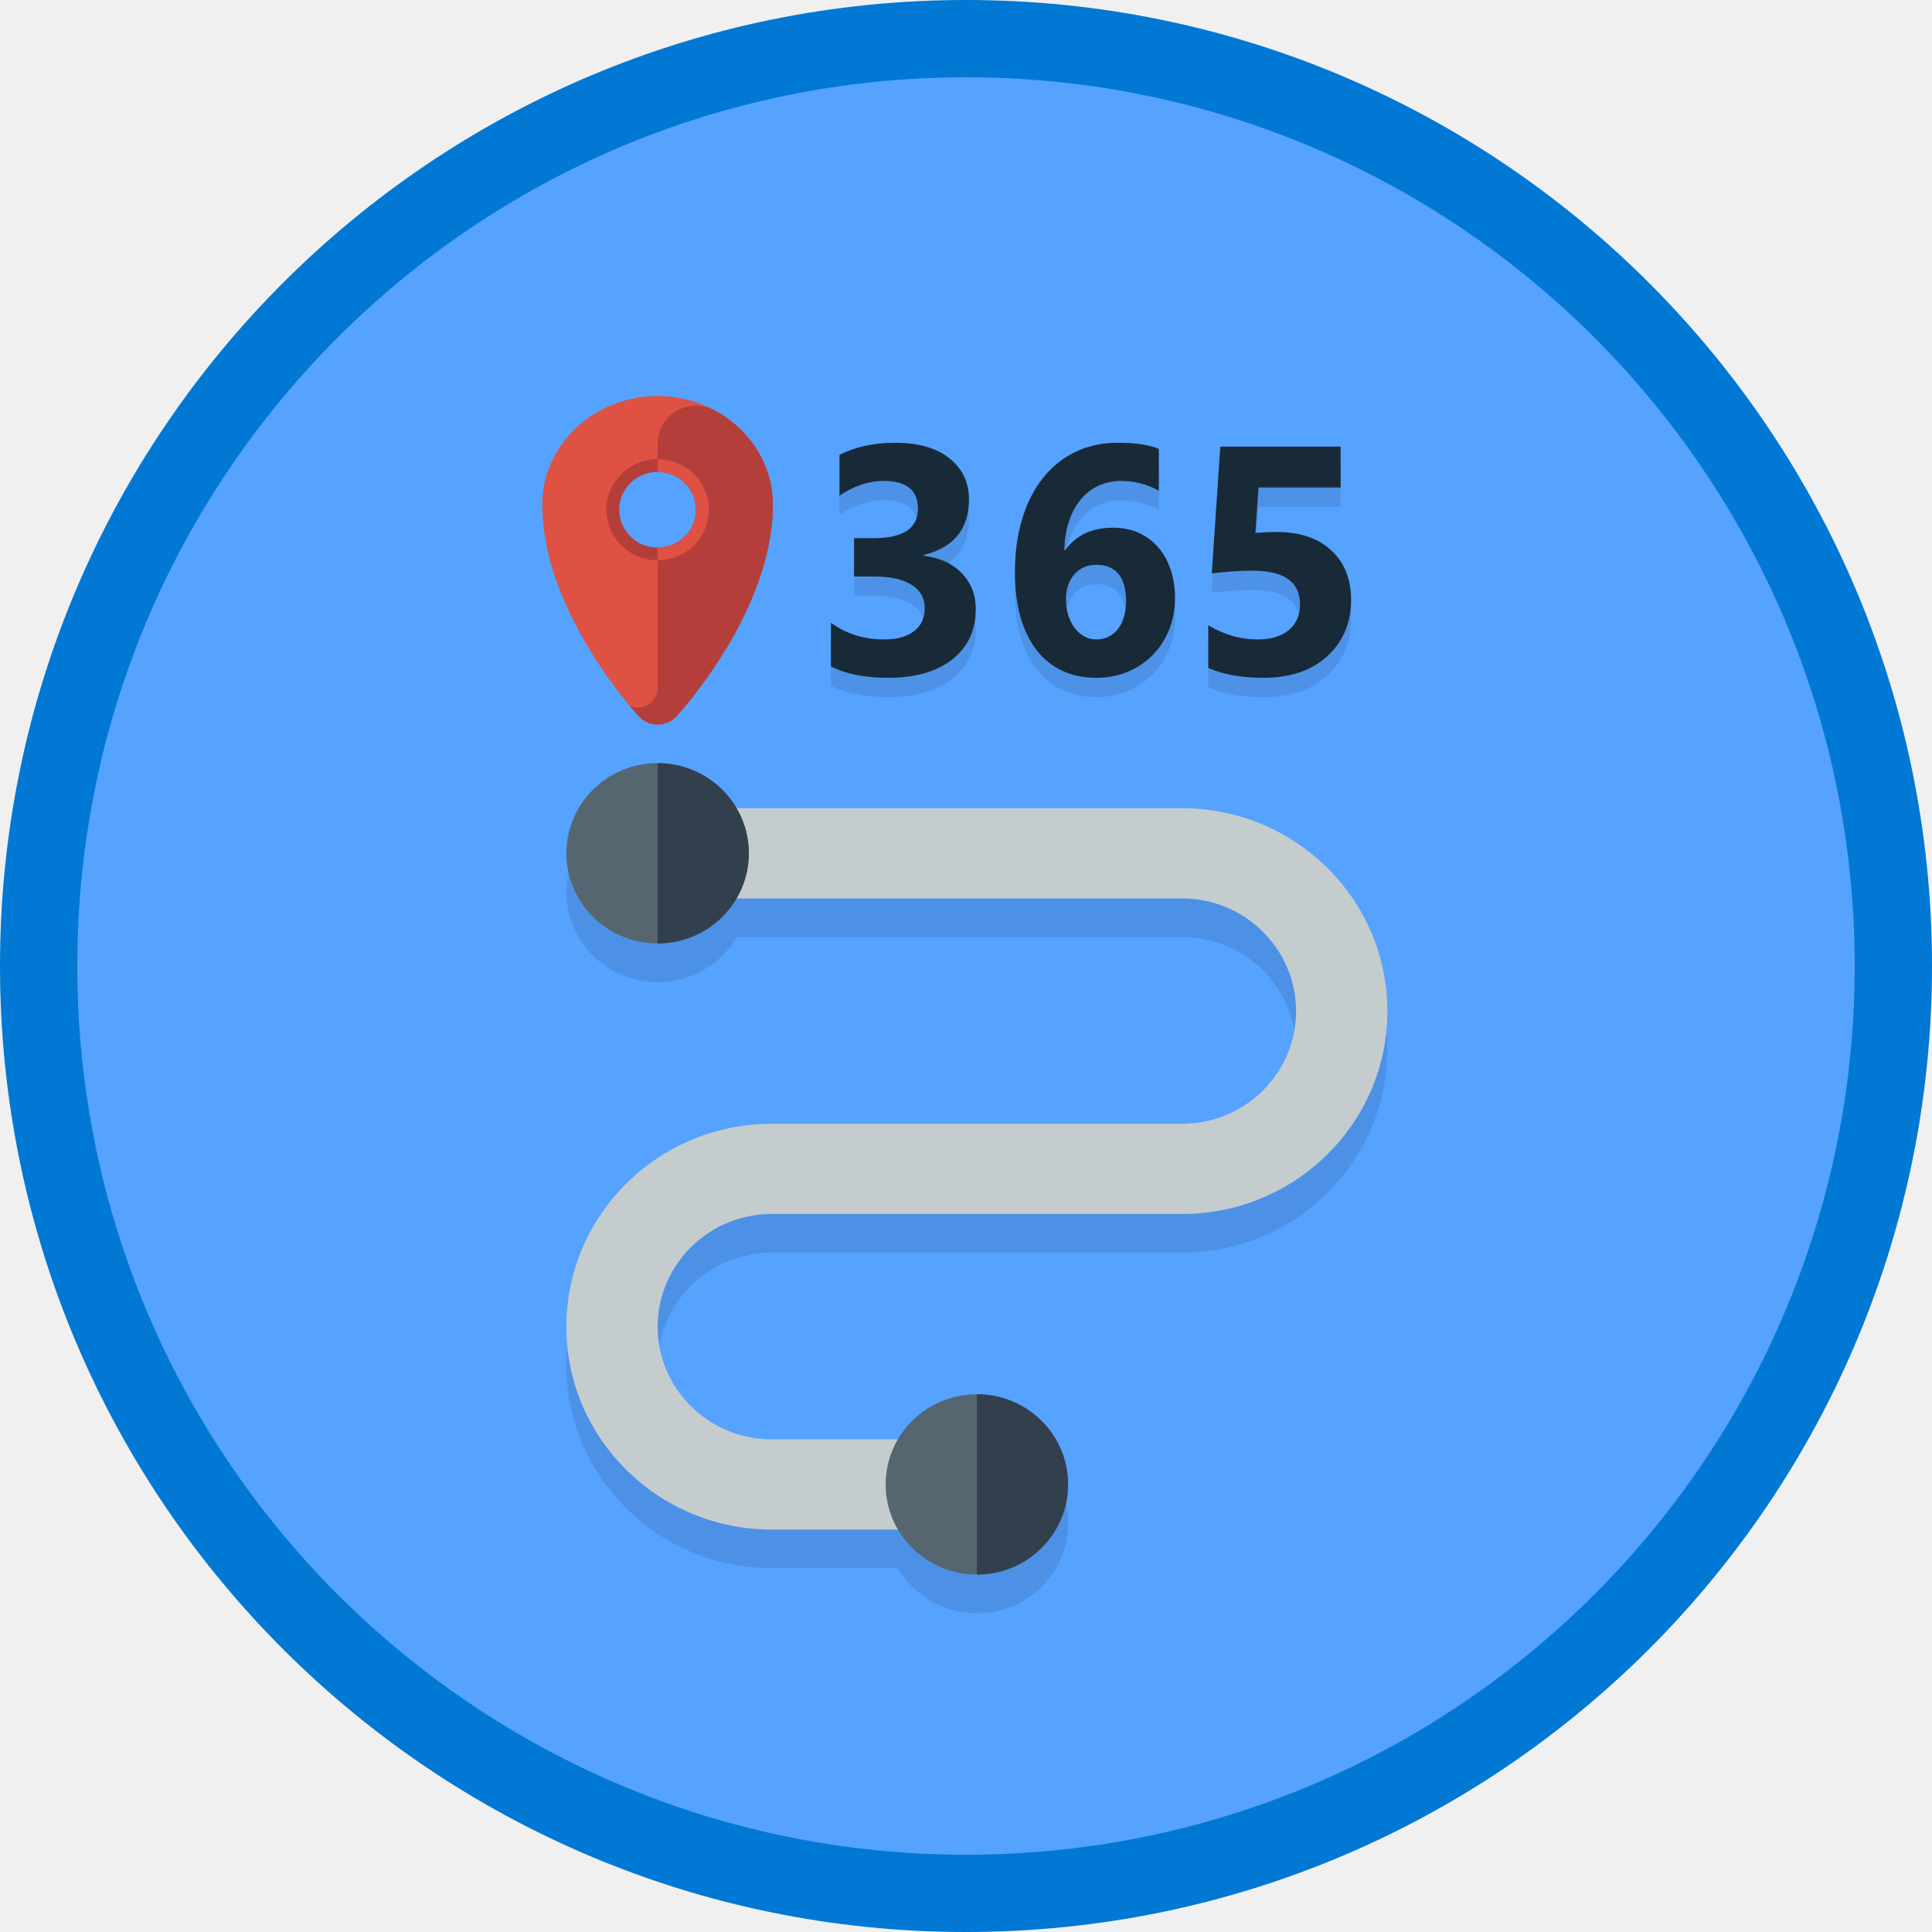
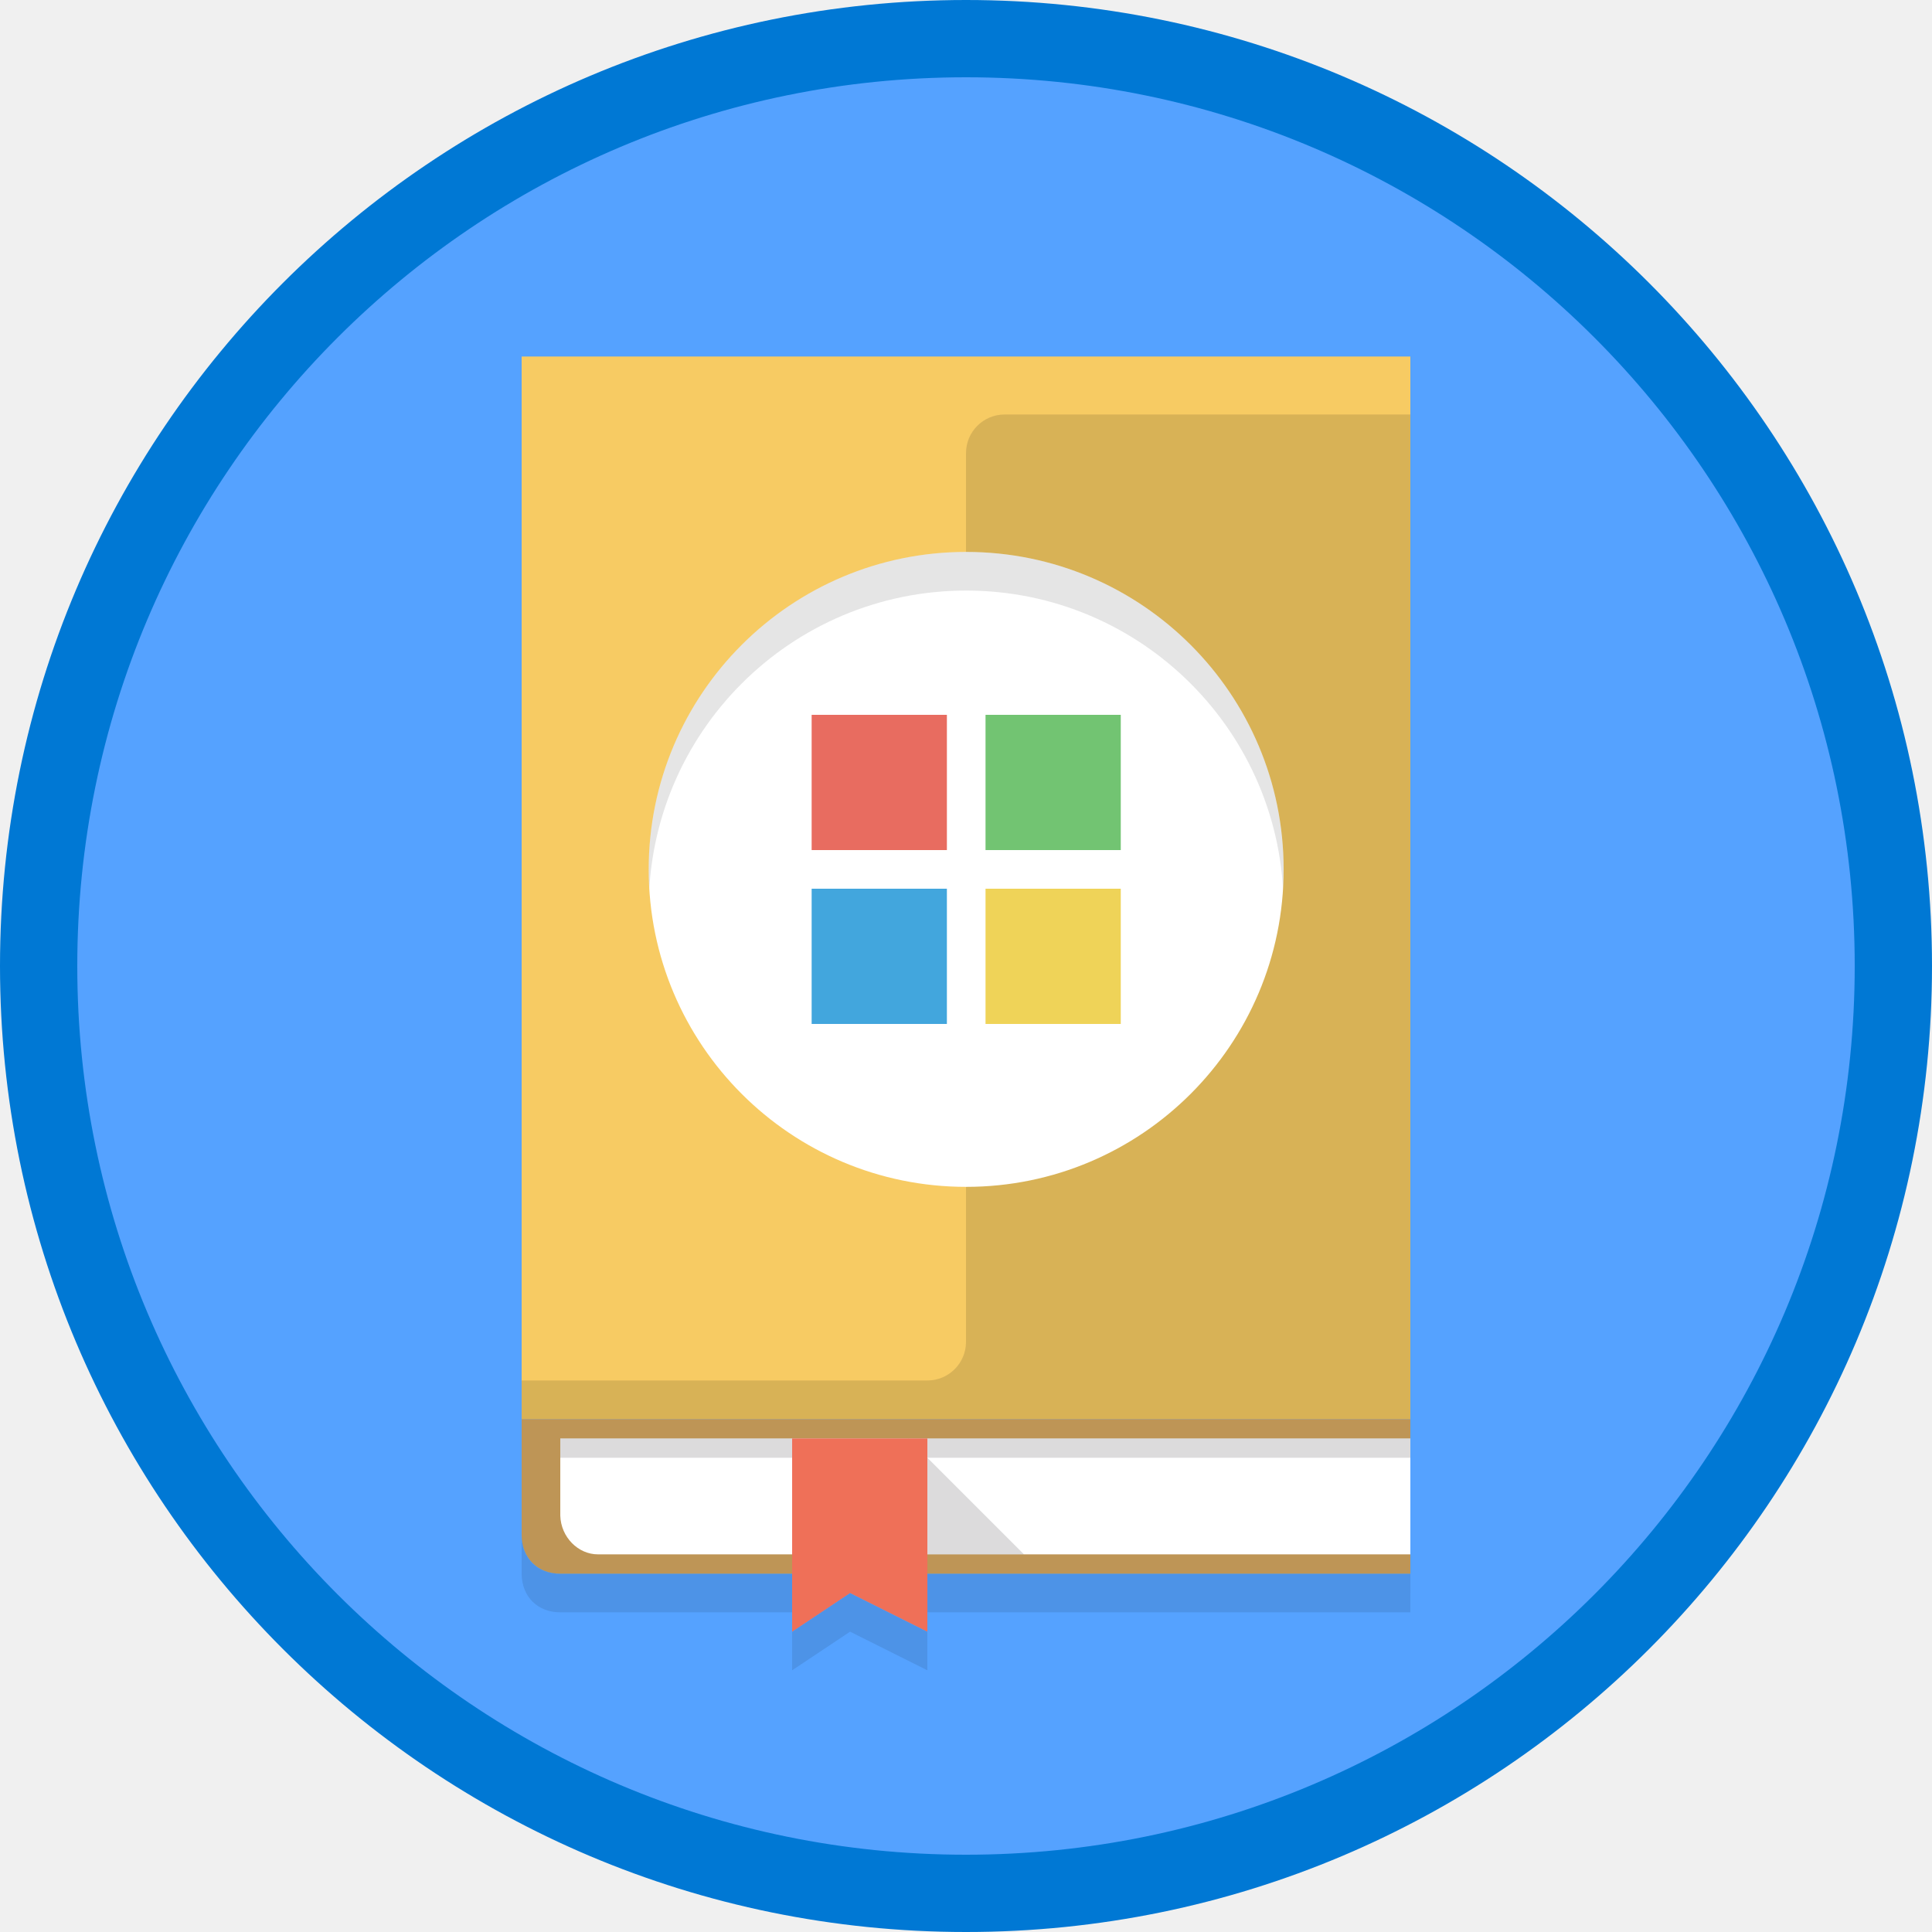
<svg xmlns="http://www.w3.org/2000/svg" xmlns:xlink="http://www.w3.org/1999/xlink" width="100px" height="100px" viewBox="0 0 100 100" version="1.1">
  <defs>
    <rect id="path-1" x="0" y="0" width="96" height="96" rx="48" />
-     <filter x="-9.3%" y="-9.5%" width="118.6%" height="119.0%" filterUnits="objectBoundingBox" id="filter-3">
+     <filter x="-8.3%" y="-5.9%" width="116.7%" height="111.8%" filterUnits="objectBoundingBox" id="filter-3">
      <feOffset dx="0" dy="2" in="SourceAlpha" result="shadowOffsetOuter1" />
-       <feColorMatrix values="0 0 0 0 0   0 0 0 0 0   0 0 0 0 0  0 0 0 0.101 0" type="matrix" in="shadowOffsetOuter1" result="shadowMatrixOuter1" />
+       <feColorMatrix values="0 0 0 0 0   0 0 0 0 0   0 0 0 0 0  0 0 0 0.096 0" type="matrix" in="shadowOffsetOuter1" result="shadowMatrixOuter1" />
      <feMerge>
        <feMergeNode in="shadowMatrixOuter1" />
        <feMergeNode in="SourceGraphic" />
      </feMerge>
    </filter>
-     <path d="M41.009,32.492 L41.009,30.236 C41.796,30.81 42.715,31.097 43.765,31.097 C44.427,31.097 44.942,30.955 45.311,30.671 C45.68,30.387 45.865,29.99 45.865,29.481 C45.865,28.956 45.637,28.552 45.18,28.267 C44.723,27.983 44.096,27.841 43.297,27.841 L42.206,27.841 L42.206,25.856 L43.215,25.856 C44.747,25.856 45.512,25.347 45.512,24.33 C45.512,23.373 44.924,22.894 43.748,22.894 C42.961,22.894 42.195,23.149 41.452,23.657 L41.452,21.541 C42.277,21.125 43.24,20.917 44.339,20.917 C45.542,20.917 46.479,21.188 47.149,21.729 C47.819,22.271 48.154,22.974 48.154,23.838 C48.154,25.374 47.374,26.337 45.816,26.725 L45.816,26.766 C46.647,26.87 47.303,27.172 47.784,27.673 C48.266,28.173 48.506,28.787 48.506,29.514 C48.506,30.613 48.104,31.483 47.3,32.123 C46.497,32.763 45.386,33.083 43.97,33.083 C42.756,33.083 41.769,32.886 41.009,32.492 Z M58.818,28.965 C58.818,29.544 58.716,30.086 58.514,30.589 C58.312,31.092 58.03,31.528 57.669,31.897 C57.308,32.266 56.879,32.556 56.381,32.767 C55.884,32.977 55.34,33.083 54.749,33.083 C54.087,33.083 53.495,32.96 52.973,32.713 C52.451,32.467 52.009,32.111 51.648,31.643 C51.287,31.175 51.011,30.603 50.82,29.924 C50.628,29.246 50.532,28.478 50.532,27.619 C50.532,26.608 50.657,25.69 50.906,24.867 C51.155,24.044 51.51,23.34 51.972,22.755 C52.434,22.17 52.993,21.717 53.65,21.397 C54.306,21.077 55.044,20.917 55.865,20.917 C56.772,20.917 57.478,21.024 57.981,21.237 L57.981,23.403 C57.385,23.064 56.734,22.894 56.029,22.894 C55.591,22.894 55.195,22.979 54.839,23.149 C54.484,23.318 54.179,23.559 53.924,23.871 C53.67,24.182 53.471,24.558 53.326,24.998 C53.181,25.439 53.103,25.929 53.092,26.471 L53.141,26.471 C53.699,25.7 54.522,25.314 55.61,25.314 C56.097,25.314 56.537,25.402 56.931,25.577 C57.325,25.752 57.661,25.999 57.94,26.319 C58.219,26.639 58.435,27.023 58.588,27.472 C58.741,27.92 58.818,28.418 58.818,28.965 Z M56.283,29.129 C56.283,27.865 55.766,27.234 54.732,27.234 C54.497,27.234 54.284,27.278 54.093,27.365 C53.901,27.453 53.737,27.576 53.6,27.734 C53.464,27.893 53.358,28.08 53.285,28.296 C53.211,28.512 53.174,28.751 53.174,29.014 C53.174,29.304 53.212,29.574 53.289,29.826 C53.365,30.078 53.473,30.298 53.613,30.486 C53.752,30.675 53.918,30.824 54.109,30.933 C54.3,31.043 54.514,31.097 54.749,31.097 C54.984,31.097 55.196,31.05 55.385,30.954 C55.573,30.858 55.735,30.724 55.869,30.552 C56.003,30.38 56.105,30.172 56.176,29.929 C56.247,29.685 56.283,29.419 56.283,29.129 Z M60.54,32.574 L60.54,30.359 C61.344,30.851 62.2,31.097 63.108,31.097 C63.791,31.097 64.326,30.935 64.712,30.609 C65.097,30.284 65.29,29.842 65.29,29.285 C65.29,28.12 64.467,27.537 62.821,27.537 C62.214,27.537 61.514,27.584 60.721,27.677 L61.164,21.114 L67.39,21.114 L67.39,23.231 L63.141,23.231 L62.977,25.585 C63.398,25.552 63.761,25.536 64.068,25.536 C65.276,25.536 66.222,25.853 66.906,26.487 C67.59,27.122 67.931,27.975 67.931,29.047 C67.931,30.233 67.524,31.203 66.709,31.955 C65.894,32.707 64.79,33.083 63.395,33.083 C62.263,33.083 61.311,32.913 60.54,32.574 Z" id="path-4" />
-     <filter x="-1.9%" y="-4.1%" width="103.7%" height="116.4%" filterUnits="objectBoundingBox" id="filter-5">
-       <feOffset dx="0" dy="1" in="SourceAlpha" result="shadowOffsetOuter1" />
-       <feColorMatrix values="0 0 0 0 0   0 0 0 0 0   0 0 0 0 0  0 0 0 0.098 0" type="matrix" in="shadowOffsetOuter1" />
+     <circle id="path-4" cx="16.5" cy="16.5" r="16.432" />
+     <filter x="-3.0%" y="-3.0%" width="106.1%" height="106.1%" filterUnits="objectBoundingBox" id="filter-5">
+       <feOffset dx="0" dy="2" in="SourceAlpha" result="shadowOffsetInner1" />
+       <feComposite in="shadowOffsetInner1" in2="SourceAlpha" operator="arithmetic" k2="-1" k3="1" result="shadowInnerInner1" />
+       <feColorMatrix values="0 0 0 0 0   0 0 0 0 0   0 0 0 0 0  0 0 0 0.102 0" type="matrix" in="shadowInnerInner1" />
    </filter>
  </defs>
  <g id="Badges" stroke="none" stroke-width="1" fill="none" fill-rule="evenodd">
    <g id="M365-SFA-Generalist-1" transform="translate(-50, -260)">
-       <g id="M365-SFA-Generalist/introduction" transform="translate(50, 260)">
+       <g id="M365-SFA-Generalist/welcome-to-microsoft-365" transform="translate(50, 260)">
        <g id="Mask" transform="translate(2, 2)">
          <mask id="mask-2" fill="white">
            <use xlink:href="#path-1" />
          </mask>
          <use id="BG" fill="#55A2FF" xlink:href="#path-1" />
-           <g id="Group-4" filter="url(#filter-3)" mask="url(#mask-2)">
-             <g transform="translate(48.81604, 58.5) scale(1, -1) translate(-48.81604, -58.5) translate(27.31604, 37.5)">
-               <path d="M31.869,18.667 L10.623,18.667 C7.369,18.667 4.721,16.05 4.721,12.833 C4.721,9.617 7.369,7 10.623,7 L21.246,7 C22.549,7 23.607,5.955 23.607,4.667 C23.607,3.379 22.549,2.333 21.246,2.333 L10.623,2.333 C4.765,2.333 0,7.043 0,12.833 C0,18.623 4.765,23.333 10.623,23.333 L31.869,23.333 C35.124,23.333 37.771,25.95 37.771,29.167 C37.771,32.383 35.124,35 31.869,35 L4.721,35 C3.417,35 2.361,36.045 2.361,37.333 C2.361,38.621 3.417,39.667 4.721,39.667 L31.869,39.667 C37.727,39.667 42.493,34.957 42.493,29.167 C42.493,23.377 37.727,18.667 31.869,18.667" id="Fill-100" fill="#C5CCCD" />
-               <path d="M9.443,37.333 C9.443,39.91 7.329,42 4.721,42 C2.114,42 0,39.91 0,37.333 C0,34.756 2.114,32.667 4.721,32.667 C7.329,32.667 9.443,34.756 9.443,37.333" id="Fill-101" fill="#546670" />
-               <path d="M25.968,4.667 C25.968,7.244 23.854,9.333 21.246,9.333 C18.639,9.333 16.525,7.244 16.525,4.667 C16.525,2.09 18.639,0 21.246,0 C23.854,0 25.968,2.09 25.968,4.667" id="Fill-102" fill="#546670" />
-               <path d="M25.968,4.667 C25.968,2.09 23.854,0 21.246,0 L21.246,9.333 C23.854,9.333 25.968,7.244 25.968,4.667" id="Fill-106" fill="#30404D" />
-               <path d="M9.443,37.333 C9.443,34.756 7.329,32.667 4.721,32.667 L4.721,42 C7.329,42 9.443,39.91 9.443,37.333" id="Fill-107" fill="#30404D" />
-             </g>
-           </g>
-           <g id="365" mask="url(#mask-2)">
-             <use fill="black" fill-opacity="1" filter="url(#filter-5)" xlink:href="#path-4" />
-             <use fill="#182A37" fill-rule="evenodd" xlink:href="#path-4" />
-           </g>
-           <g id="Group-7" mask="url(#mask-2)">
-             <g transform="translate(26.0687, 18.5)">
-               <path d="M5.969,7.846 C4.87,7.846 3.979,6.967 3.979,5.885 C3.979,4.802 4.87,3.923 5.969,3.923 C7.067,3.923 7.958,4.802 7.958,5.885 C7.958,6.967 7.067,7.846 5.969,7.846 Z M5.969,0 C2.677,0 0,2.523 0,5.624 C0,11.1 4.784,16.351 4.987,16.572 C5.239,16.845 5.595,17 5.969,17 C6.342,17 6.699,16.845 6.95,16.572 C7.154,16.351 11.937,11.1 11.937,5.624 C11.937,2.523 9.26,0 5.969,0 Z" id="Fill-99" fill="#DF5142" />
-               <path d="M8.911,0.732 C7.586,0.022 5.969,0.971 5.969,2.458 L5.969,3.923 C7.067,3.923 7.958,4.802 7.958,5.885 C7.958,6.967 7.067,7.846 5.969,7.846 L5.969,15.101 C5.969,15.831 5.195,16.349 4.529,16.03 L4.513,16.022 C4.774,16.336 4.952,16.534 4.988,16.572 C5.239,16.845 5.595,17 5.969,17 C6.342,17 6.699,16.845 6.95,16.572 C7.154,16.351 11.937,11.1 11.937,5.624 C11.937,3.53 10.717,1.7 8.911,0.732" id="Fill-103" fill="#B43F3A" />
-               <path d="M5.969,7.846 C4.87,7.846 3.979,6.968 3.979,5.885 C3.979,4.801 4.87,3.923 5.969,3.923 L5.969,3.269 C4.504,3.269 3.316,4.44 3.316,5.885 C3.316,7.329 4.504,8.5 5.969,8.5 L5.969,7.846" id="Fill-104" fill="#B43F3A" />
-               <path d="M5.969,3.923 C7.068,3.923 7.958,4.801 7.958,5.885 C7.958,6.968 7.068,7.846 5.969,7.846 L5.969,8.5 C7.434,8.5 8.621,7.329 8.621,5.885 C8.621,4.44 7.434,3.269 5.969,3.269 L5.969,3.923" id="Fill-105" fill="#DF5142" />
+           <g id="Book" filter="url(#filter-3)" mask="url(#mask-2)">
+             <g transform="translate(24, 15.45411)">
+               <g id="Book" transform="translate(0.167481, 0.387536)">
+                 <path d="M0.833,55.612 L0.833,61.612 C0.84,62.807 1.671,63.615 2.833,63.612 L46.833,63.612 L46.833,55.612 L0.833,55.612 Z" id="Shape" fill="#BE9556" fill-rule="nonzero" />
+                 <path d="M2.833,56.612 L2.833,60.612 C2.867,61.718 3.753,62.615 4.788,62.612 L46.833,62.612 L46.833,56.612 L2.833,56.612 Z" id="Shape" fill="#FFFFFF" fill-rule="nonzero" />
+                 <polygon id="Shape" fill="#4F4D52" fill-rule="nonzero" opacity="0.2" points="2.833 56.612 2.833 57.612 46.833 57.612 46.833 56.612" />
+                 <polygon id="Shape" fill="#4F4D52" fill-rule="nonzero" opacity="0.2" points="20.833 56.612 26.833 62.612 20.833 62.612" />
+                 <polygon id="Shape" fill="#EF6F59" fill-rule="nonzero" points="21.833 66.612 17.833 64.612 14.833 66.612 14.833 56.612 21.833 56.612" />
+                 <polygon id="Shape" fill="#F7CB64" fill-rule="nonzero" points="46.833 55.612 0.833 55.612 0.833 0.612 46.833 0.612" />
+                 <path d="M23.833,51.612 C23.833,52.716 22.938,53.612 21.833,53.612 L0.833,53.612 L0.833,55.612 L46.833,55.612 L46.833,3.612 L25.833,3.612 C24.727,3.612 23.833,4.507 23.833,5.612 L23.833,51.612 Z" id="Fill-361" fill-opacity="0.127" fill="#000000" />
+               </g>
+               <g id="Microsoft" transform="translate(7.50884, 11.04551)">
+                 <g id="microsoft" fill-rule="nonzero">
+                   <g id="Oval">
+                     <use fill="#FFFFFF" xlink:href="#path-4" />
+                     <use fill="black" fill-opacity="1" filter="url(#filter-5)" xlink:href="#path-4" />
+                   </g>
+                   <rect id="Rectangle-path" fill="#E86C60" x="8.502" y="8.5" width="7" height="7" />
+                   <polygon id="Rectangle-path" fill="#72C472" points="17.502 8.5 24.502 8.5 24.502 15.5 17.502 15.5" />
+                   <polygon id="Rectangle-path" fill="#43A6DD" points="8.502 17.5 15.502 17.5 15.502 24.5 8.502 24.5" />
+                   <polygon id="Rectangle-path" fill="#EFD358" points="17.502 17.5 24.502 17.5 24.502 24.5 17.502 24.5" />
+                 </g>
+               </g>
            </g>
          </g>
        </g>
        <g id="Azure-Border" stroke="#0078D4" stroke-width="4">
          <rect x="2" y="2" width="96" height="96" rx="48" />
        </g>
      </g>
    </g>
  </g>
</svg>
